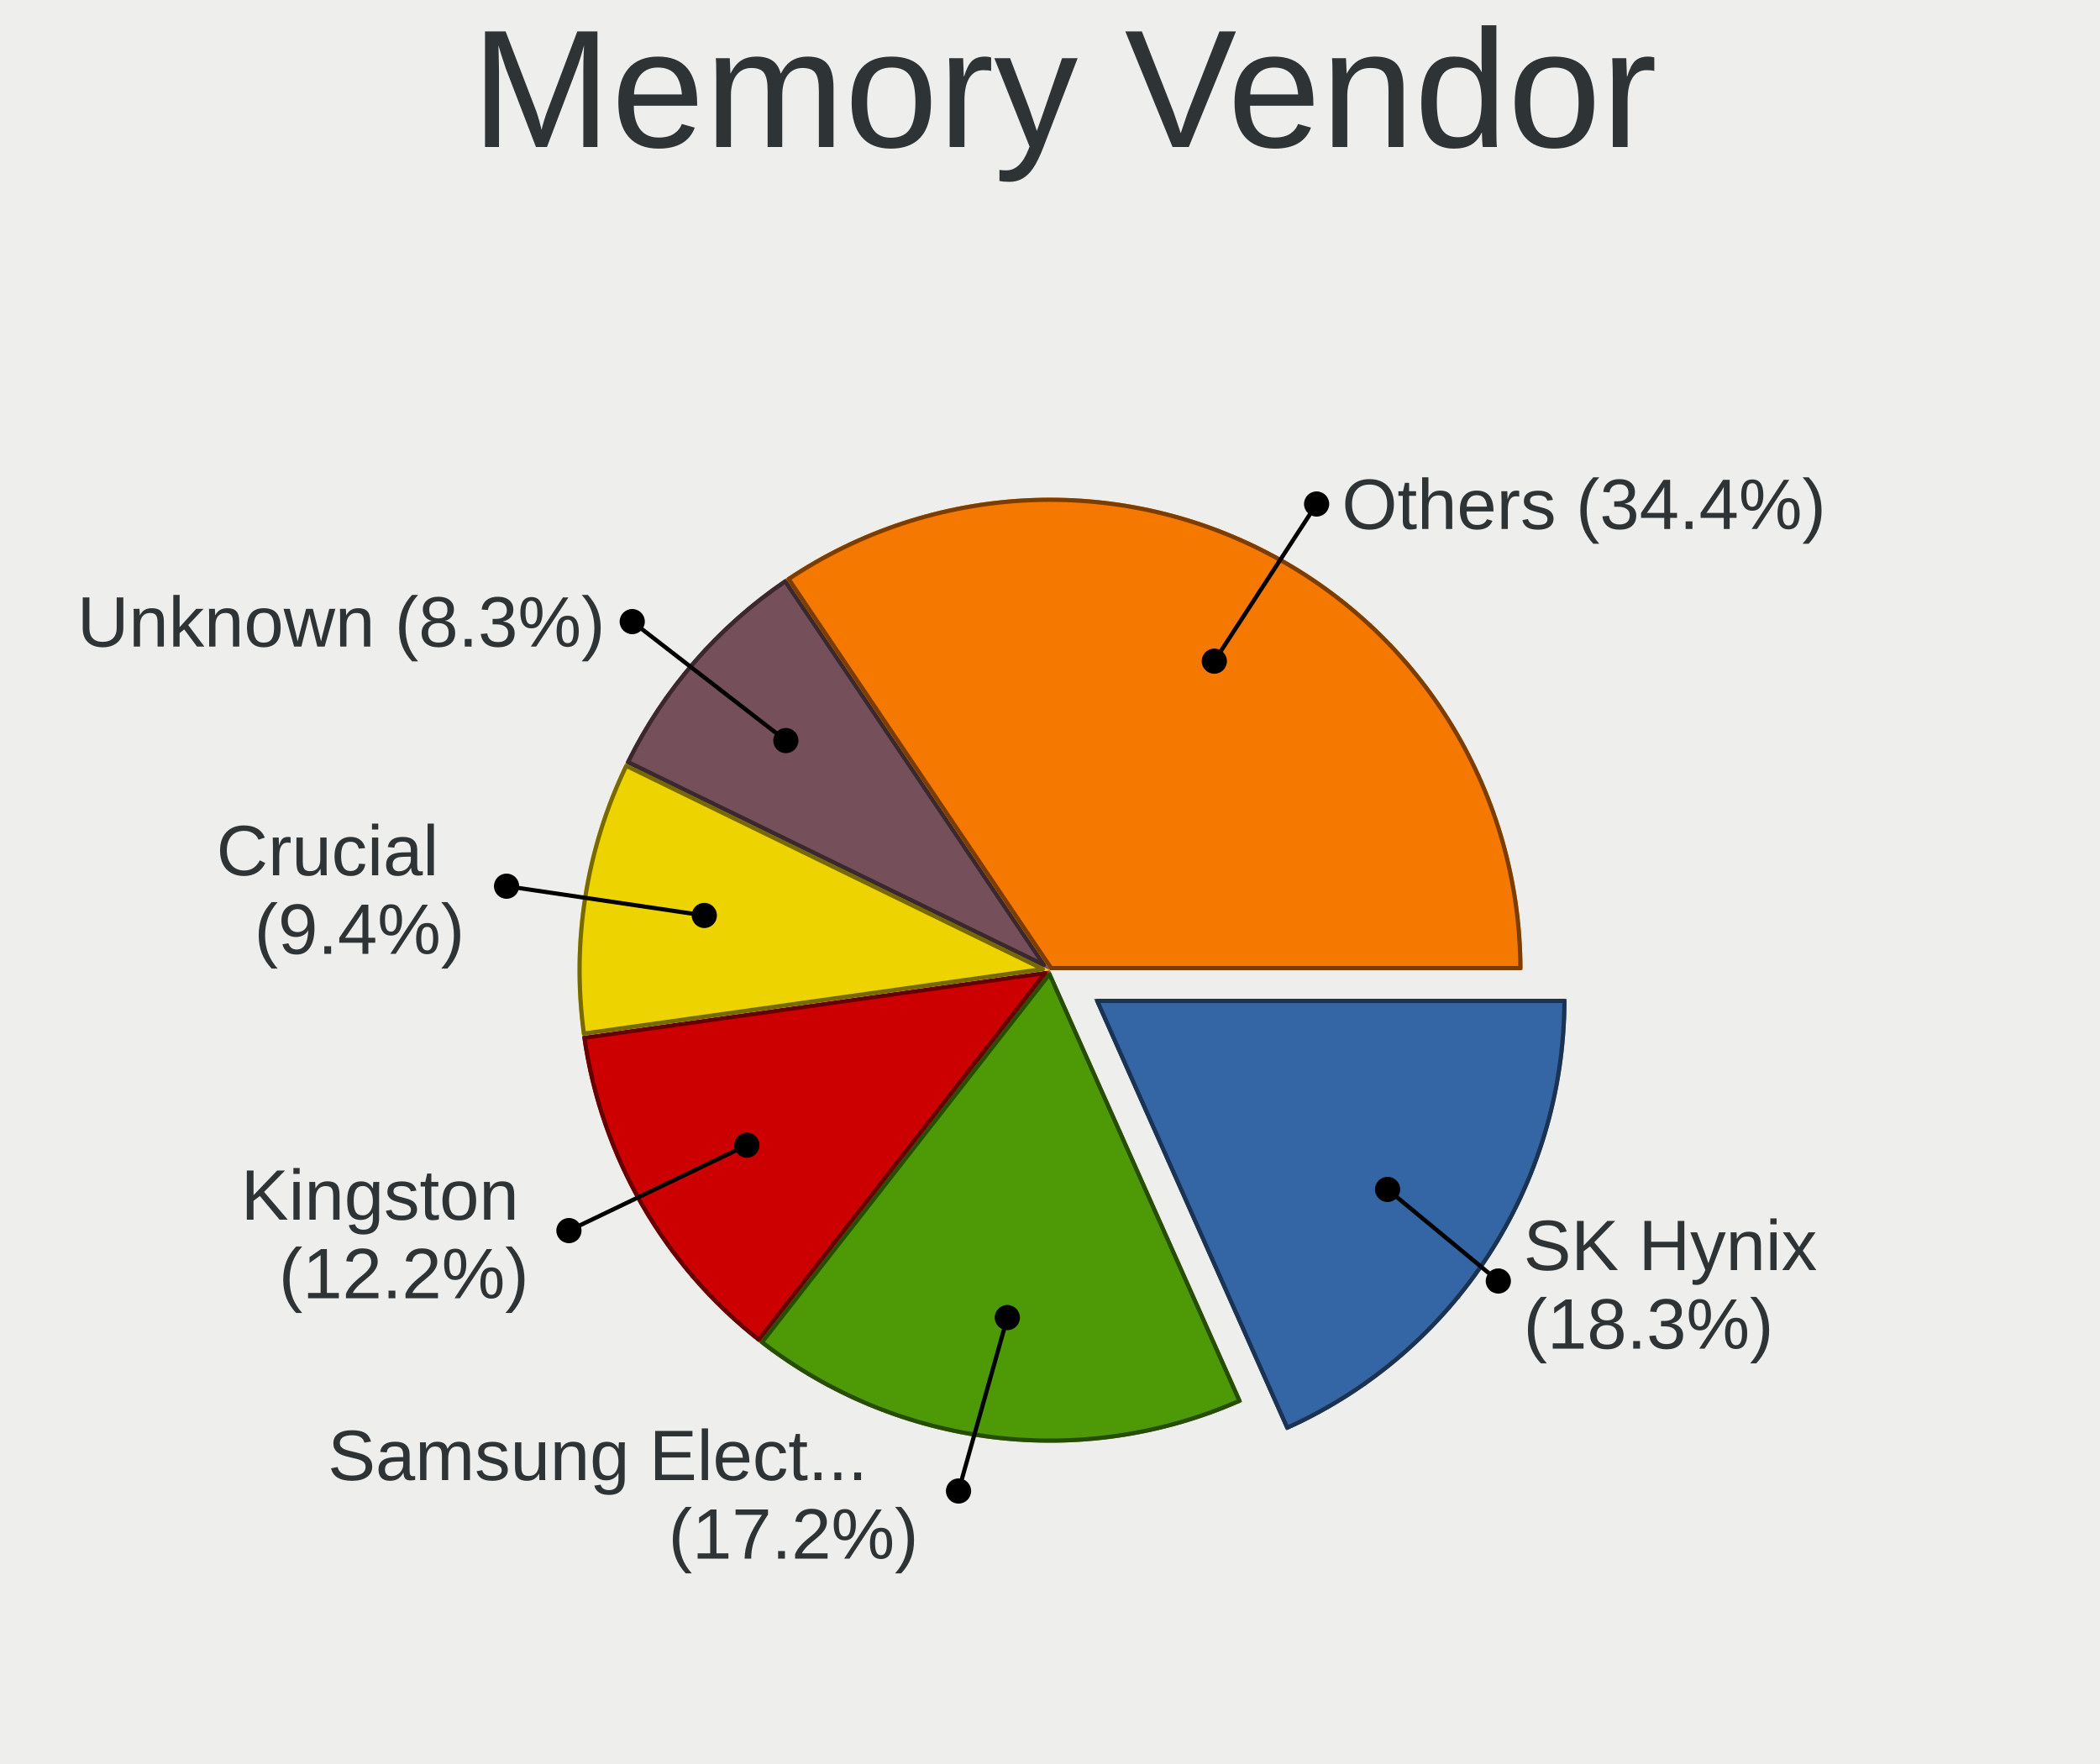
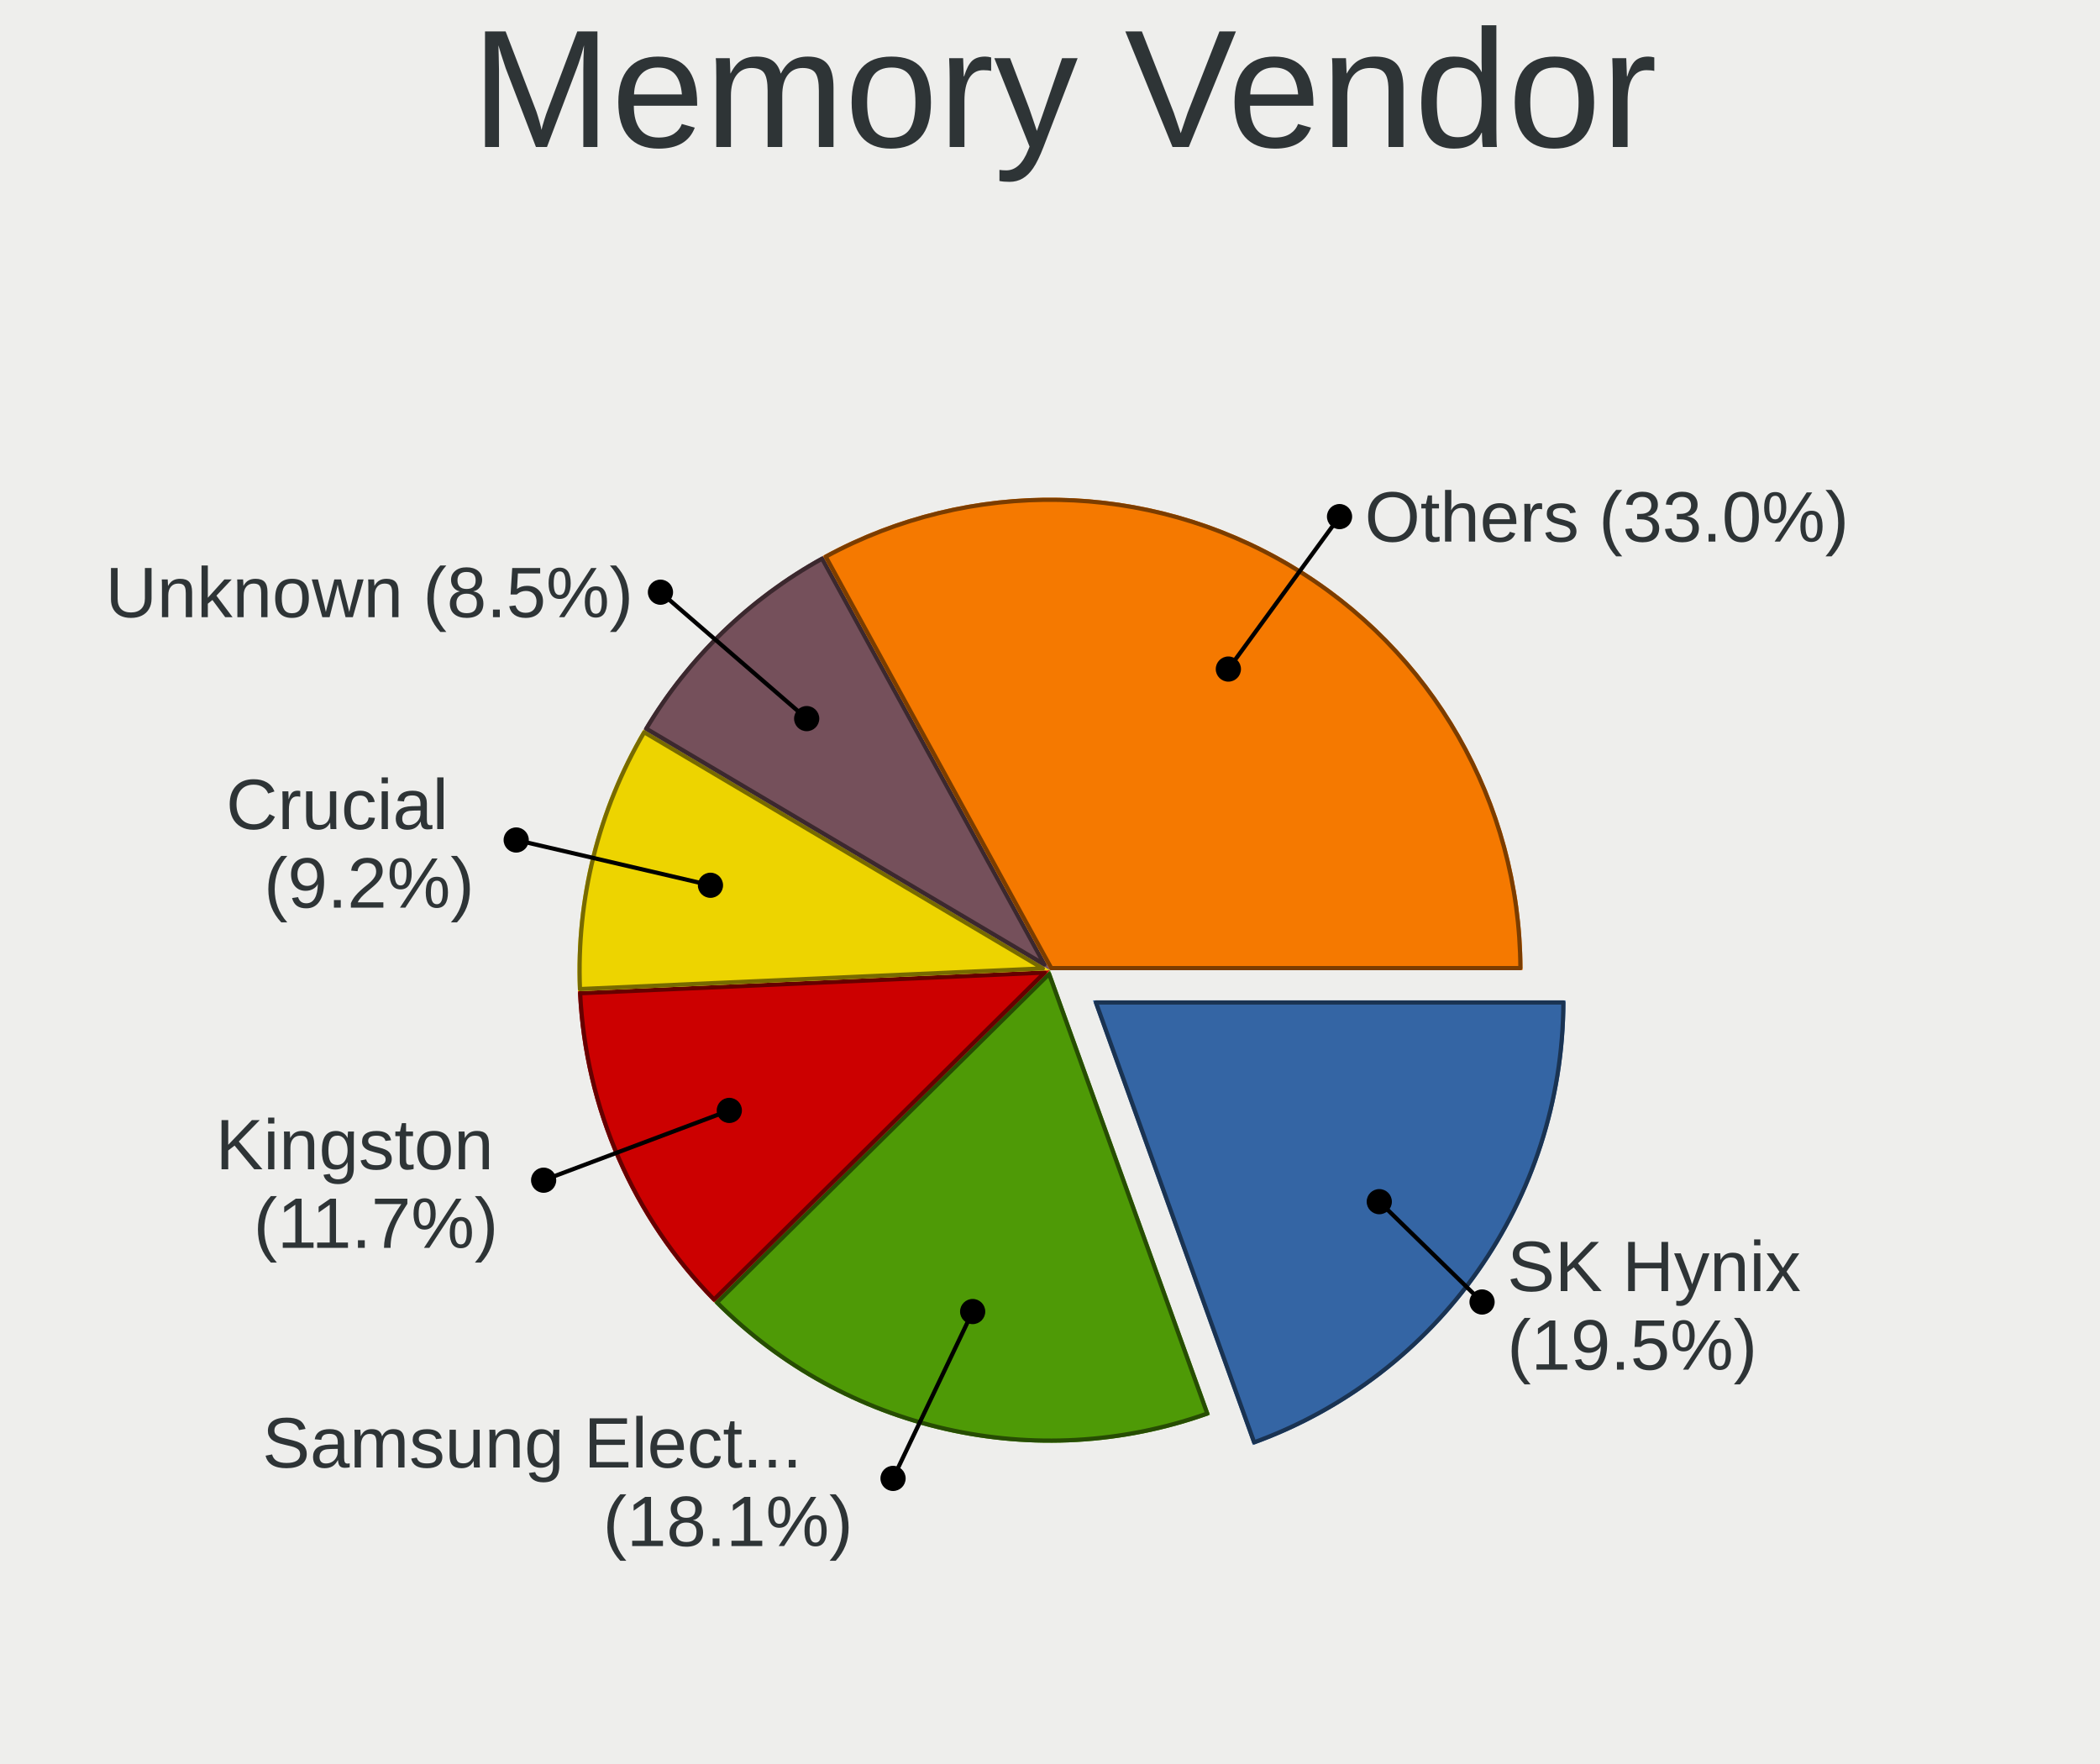
<svg xmlns="http://www.w3.org/2000/svg" width="500" height="420" version="1.0" id="ezcGraph">
  <defs />
  <g id="ezcGraphChart" color-rendering="optimizeQuality" shape-rendering="geometricPrecision" text-rendering="optimizeLegibility">
    <path d=" M 0,420 L 0,0 L 500,0 L 500,420 L 0,420 z " style="fill: #eeeeec; fill-opacity: 1.00; stroke: none;" id="ezcGraphPolygon_1" />
    <path d=" M 0,42 L 0,0 L 500,0 L 500,42 L 0,42 z " style="fill: #000000; fill-opacity: 0.00; stroke: none;" id="ezcGraphPolygon_2" />
-     <path d="M 260.48,237.81 L 372.98,237.81 A 112.50,112.50 0 0,1 306.24,340.58 z" style="fill: #3465a4; fill-opacity: 1.00; stroke: none; cursor: pointer;" id="ezcGraphCircleSector_4" />
-     <path d="M 261.25,238.31 L 372.48,238.31 A 112.00,112.00 0 0,1 306.49,339.92 z" style="fill: none; stroke: #1a3352; stroke-width: 1; stroke-opacity: 1.00; stroke-linecap: round; stroke-linejoin: round;" id="ezcGraphCircleSector_5" />
-     <path d="M 250.00,231.00 L 295.76,333.77 A 112.50,112.50 0 0,1 180.74,319.65 z" style="fill: #4e9a06; fill-opacity: 1.00; stroke: none; cursor: pointer;" id="ezcGraphCircleSector_6" />
-     <path d="M 249.88,231.96 L 295.10,333.52 A 112.00,112.00 0 0,1 181.44,319.57 z" style="fill: none; stroke: #274d03; stroke-width: 1; stroke-opacity: 1.00; stroke-linecap: round; stroke-linejoin: round;" id="ezcGraphCircleSector_7" />
-     <path d="M 250.00,231.00 L 180.74,319.65 A 112.50,112.50 0 0,1 138.59,246.66 z" style="fill: #cc0000; fill-opacity: 1.00; stroke: none; cursor: pointer;" id="ezcGraphCircleSector_8" />
-     <path d="M 248.84,231.67 L 180.65,318.95 A 112.00,112.00 0 0,1 139.16,247.08 z" style="fill: none; stroke: #660000; stroke-width: 1; stroke-opacity: 1.00; stroke-linecap: round; stroke-linejoin: round;" id="ezcGraphCircleSector_9" />
-     <path d="M 250.00,231.00 L 138.59,246.66 A 112.50,112.50 0 0,1 148.89,181.68 z" style="fill: #edd400; fill-opacity: 1.00; stroke: none; cursor: pointer;" id="ezcGraphCircleSector_10" />
-     <path d="M 248.31,230.73 L 139.02,246.09 A 112.00,112.00 0 0,1 149.12,182.35 z" style="fill: none; stroke: #776a00; stroke-width: 1; stroke-opacity: 1.00; stroke-linecap: round; stroke-linejoin: round;" id="ezcGraphCircleSector_11" />
-     <path d="M 250.00,231.00 L 148.89,181.68 A 112.50,112.50 0 0,1 187.09,137.73 z" style="fill: #75505b; fill-opacity: 1.00; stroke: none; cursor: pointer;" id="ezcGraphCircleSector_12" />
-     <path d="M 248.54,229.73 L 149.55,181.45 A 112.00,112.00 0 0,1 186.96,138.43 z" style="fill: none; stroke: #3b282e; stroke-width: 1; stroke-opacity: 1.00; stroke-linecap: round; stroke-linejoin: round;" id="ezcGraphCircleSector_13" />
-     <path d="M 250.00,231.00 L 187.09,137.73 A 112.50,112.50 0 0,1 362.50,231.00 z" style="fill: #f57900; fill-opacity: 1.00; stroke: none;" id="ezcGraphCircleSector_14" />
-     <path d="M 250.27,230.50 L 187.78,137.87 A 112.00,112.00 0 0,1 362.00,230.50 z" style="fill: none; stroke: #7b3d00; stroke-width: 1; stroke-opacity: 1.00; stroke-linecap: round; stroke-linejoin: round;" id="ezcGraphCircleSector_15" />
-     <path d=" M 187.107,176.328 L 150.533,148" style="fill: none; stroke: #000000; stroke-width: 1; stroke-opacity: 1.00; stroke-linecap: round; stroke-linejoin: round;" id="ezcGraphLine_16" />
-     <ellipse cx="187.107" cy="176.328" rx="3" ry="3" style="fill: #000000; fill-opacity: 1.00; stroke: none;" id="ezcGraphCircle_17" />
-     <ellipse cx="150.533" cy="148" rx="3" ry="3" style="fill: #000000; fill-opacity: 1.00; stroke: none;" id="ezcGraphCircle_18" />
-     <path d=" M 167.693,217.964 L 120.61,211" style="fill: none; stroke: #000000; stroke-width: 1; stroke-opacity: 1.00; stroke-linecap: round; stroke-linejoin: round;" id="ezcGraphLine_20" />
-     <ellipse cx="167.693" cy="217.964" rx="3" ry="3" style="fill: #000000; fill-opacity: 1.00; stroke: none;" id="ezcGraphCircle_21" />
-     <ellipse cx="120.61" cy="211" rx="3" ry="3" style="fill: #000000; fill-opacity: 1.00; stroke: none;" id="ezcGraphCircle_22" />
-     <path d=" M 177.831,272.667 L 135.46,293" style="fill: none; stroke: #000000; stroke-width: 1; stroke-opacity: 1.00; stroke-linecap: round; stroke-linejoin: round;" id="ezcGraphLine_24" />
-     <ellipse cx="177.831" cy="272.667" rx="3" ry="3" style="fill: #000000; fill-opacity: 1.00; stroke: none;" id="ezcGraphCircle_25" />
-     <ellipse cx="135.46" cy="293" rx="3" ry="3" style="fill: #000000; fill-opacity: 1.00; stroke: none;" id="ezcGraphCircle_26" />
-     <path d=" M 239.844,313.712 L 228.22,355" style="fill: none; stroke: #000000; stroke-width: 1; stroke-opacity: 1.00; stroke-linecap: round; stroke-linejoin: round;" id="ezcGraphLine_28" />
-     <ellipse cx="239.844" cy="313.712" rx="3" ry="3" style="fill: #000000; fill-opacity: 1.00; stroke: none;" id="ezcGraphCircle_29" />
-     <ellipse cx="228.22" cy="355" rx="3" ry="3" style="fill: #000000; fill-opacity: 1.00; stroke: none;" id="ezcGraphCircle_30" />
-     <path d=" M 289.123,157.421 L 313.48,120" style="fill: none; stroke: #000000; stroke-width: 1; stroke-opacity: 1.00; stroke-linecap: round; stroke-linejoin: round;" id="ezcGraphLine_32" />
-     <ellipse cx="289.123" cy="157.421" rx="3" ry="3" style="fill: #000000; fill-opacity: 1.00; stroke: none;" id="ezcGraphCircle_33" />
-     <ellipse cx="313.48" cy="120" rx="3" ry="3" style="fill: #000000; fill-opacity: 1.00; stroke: none;" id="ezcGraphCircle_34" />
-     <path d=" M 330.373,283.195 L 356.742,305" style="fill: none; stroke: #000000; stroke-width: 1; stroke-opacity: 1.00; stroke-linecap: round; stroke-linejoin: round;" id="ezcGraphLine_36" />
-     <ellipse cx="330.373" cy="283.195" rx="3" ry="3" style="fill: #000000; fill-opacity: 1.00; stroke: none;" id="ezcGraphCircle_37" />
-     <ellipse cx="356.742" cy="305" rx="3" ry="3" style="fill: #000000; fill-opacity: 1.00; stroke: none;" id="ezcGraphCircle_38" />
+     <path d="M 260.23,238.19 L 372.73,238.19 A 112.50,112.50 0 0,1 298.31,344.05 z" style="fill: #3465a4; fill-opacity: 1.00; stroke: none; cursor: pointer;" id="ezcGraphCircleSector_4" />
+     <path d="M 260.94,238.69 L 372.23,238.69 A 112.00,112.00 0 0,1 298.61,343.41 z" style="fill: none; stroke: #1a3352; stroke-width: 1; stroke-opacity: 1.00; stroke-linecap: round; stroke-linejoin: round;" id="ezcGraphCircleSector_5" />
+     <path d="M 250.00,231.00 L 288.08,336.86 A 112.50,112.50 0 0,1 170.01,310.11 z" style="fill: #4e9a06; fill-opacity: 1.00; stroke: none; cursor: pointer;" id="ezcGraphCircleSector_6" />
+     <path d="M 249.79,231.91 L 287.44,336.56 A 112.00,112.00 0 0,1 170.72,310.11 z" style="fill: none; stroke: #274d03; stroke-width: 1; stroke-opacity: 1.00; stroke-linecap: round; stroke-linejoin: round;" id="ezcGraphCircleSector_7" />
+     <path d="M 250.00,231.00 L 170.01,310.11 A 112.50,112.50 0 0,1 137.61,236.01 z" style="fill: #cc0000; fill-opacity: 1.00; stroke: none; cursor: pointer;" id="ezcGraphCircleSector_8" />
+     <path d="M 248.73,231.56 L 170.01,309.40 A 112.00,112.00 0 0,1 138.13,236.49 z" style="fill: none; stroke: #660000; stroke-width: 1; stroke-opacity: 1.00; stroke-linecap: round; stroke-linejoin: round;" id="ezcGraphCircleSector_9" />
+     <path d="M 250.00,231.00 L 137.61,236.01 A 112.50,112.50 0 0,1 153.20,173.67 z" style="fill: #edd400; fill-opacity: 1.00; stroke: none; cursor: pointer;" id="ezcGraphCircleSector_10" />
+     <path d="M 248.30,230.58 L 138.09,235.49 A 112.00,112.00 0 0,1 153.38,174.35 z" style="fill: none; stroke: #776a00; stroke-width: 1; stroke-opacity: 1.00; stroke-linecap: round; stroke-linejoin: round;" id="ezcGraphCircleSector_11" />
+     <path d="M 250.00,231.00 L 153.20,173.67 A 112.50,112.50 0 0,1 195.93,132.34 z" style="fill: #75505b; fill-opacity: 1.00; stroke: none; cursor: pointer;" id="ezcGraphCircleSector_12" />
+     <path d="M 248.68,229.64 L 153.89,173.49 A 112.00,112.00 0 0,1 195.74,133.02 z" style="fill: none; stroke: #3b282e; stroke-width: 1; stroke-opacity: 1.00; stroke-linecap: round; stroke-linejoin: round;" id="ezcGraphCircleSector_13" />
+     <path d="M 250.00,231.00 L 195.93,132.34 A 112.50,112.50 0 0,1 362.50,231.00 z" style="fill: #f57900; fill-opacity: 1.00; stroke: none;" id="ezcGraphCircleSector_14" />
+     <path d="M 250.30,230.50 L 196.61,132.54 A 112.00,112.00 0 0,1 362.00,230.50 z" style="fill: none; stroke: #7b3d00; stroke-width: 1; stroke-opacity: 1.00; stroke-linecap: round; stroke-linejoin: round;" id="ezcGraphCircleSector_15" />
+     <path d=" M 192.067,171.098 L 157.253,141" style="fill: none; stroke: #000000; stroke-width: 1; stroke-opacity: 1.00; stroke-linecap: round; stroke-linejoin: round;" id="ezcGraphLine_16" />
+     <ellipse cx="192.067" cy="171.098" rx="3" ry="3" style="fill: #000000; fill-opacity: 1.00; stroke: none;" id="ezcGraphCircle_17" />
+     <ellipse cx="157.253" cy="141" rx="3" ry="3" style="fill: #000000; fill-opacity: 1.00; stroke: none;" id="ezcGraphCircle_18" />
+     <path d=" M 169.157,210.78 L 122.905,200" style="fill: none; stroke: #000000; stroke-width: 1; stroke-opacity: 1.00; stroke-linecap: round; stroke-linejoin: round;" id="ezcGraphLine_20" />
+     <ellipse cx="169.157" cy="210.78" rx="3" ry="3" style="fill: #000000; fill-opacity: 1.00; stroke: none;" id="ezcGraphCircle_21" />
+     <ellipse cx="122.905" cy="200" rx="3" ry="3" style="fill: #000000; fill-opacity: 1.00; stroke: none;" id="ezcGraphCircle_22" />
+     <path d=" M 173.646,264.385 L 129.436,281" style="fill: none; stroke: #000000; stroke-width: 1; stroke-opacity: 1.00; stroke-linecap: round; stroke-linejoin: round;" id="ezcGraphLine_24" />
+     <ellipse cx="173.646" cy="264.385" rx="3" ry="3" style="fill: #000000; fill-opacity: 1.00; stroke: none;" id="ezcGraphCircle_25" />
+     <ellipse cx="129.436" cy="281" rx="3" ry="3" style="fill: #000000; fill-opacity: 1.00; stroke: none;" id="ezcGraphCircle_26" />
+     <path d=" M 231.586,312.273 L 212.631,352" style="fill: none; stroke: #000000; stroke-width: 1; stroke-opacity: 1.00; stroke-linecap: round; stroke-linejoin: round;" id="ezcGraphLine_28" />
+     <ellipse cx="231.586" cy="312.273" rx="3" ry="3" style="fill: #000000; fill-opacity: 1.00; stroke: none;" id="ezcGraphCircle_29" />
+     <ellipse cx="212.631" cy="352" rx="3" ry="3" style="fill: #000000; fill-opacity: 1.00; stroke: none;" id="ezcGraphCircle_30" />
+     <path d=" M 292.468,159.3 L 318.937,123" style="fill: none; stroke: #000000; stroke-width: 1; stroke-opacity: 1.00; stroke-linecap: round; stroke-linejoin: round;" id="ezcGraphLine_32" />
+     <ellipse cx="292.468" cy="159.3" rx="3" ry="3" style="fill: #000000; fill-opacity: 1.00; stroke: none;" id="ezcGraphCircle_33" />
+     <ellipse cx="318.937" cy="123" rx="3" ry="3" style="fill: #000000; fill-opacity: 1.00; stroke: none;" id="ezcGraphCircle_34" />
+     <path d=" M 328.4,286.113 L 352.871,310" style="fill: none; stroke: #000000; stroke-width: 1; stroke-opacity: 1.00; stroke-linecap: round; stroke-linejoin: round;" id="ezcGraphLine_36" />
+     <ellipse cx="328.4" cy="286.113" rx="3" ry="3" style="fill: #000000; fill-opacity: 1.00; stroke: none;" id="ezcGraphCircle_37" />
+     <ellipse cx="352.871" cy="310" rx="3" ry="3" style="fill: #000000; fill-opacity: 1.00; stroke: none;" id="ezcGraphCircle_38" />
    <g id="ezcGraphTextBox_3">
      <path d=" M 111.7,42 L 111.7,0.5 L 388.8,0.5 L 388.8,42 L 111.7,42 z " style="fill: #ffffff; fill-opacity: 0.00; stroke: none;" id="ezcGraphPolygon_40" />
      <text id="ezcGraphTextBox_3_text" x="112.2" text-length="275.6px" y="35" style="font-size: 40px; font-family: 'Arial'; fill: #2e3436; fill-opacity: 1.00; stroke: none;">Memory Vendor</text>
    </g>
    <g id="ezcGraphTextBox_19" style=" cursor: pointer;">
-       <path d=" M 17.893,157.5 L 17.893,139 L 145.533,139 L 145.533,157.5 L 17.893,157.5 z " style="fill: #ffffff; fill-opacity: 0.00; stroke: none;" id="ezcGraphPolygon_41" />
-       <text id="ezcGraphTextBox_19_text" x="18.393" text-length="126.14px" y="153.95" style="font-size: 17px; font-family: 'Arial'; fill: #2e3436; fill-opacity: 1.00; stroke: none;">Unknown (8.3%)</text>
+       <path d=" M 24.613,150.5 L 24.613,132 L 152.253,132 L 152.253,150.5 L 24.613,150.5 z " style="fill: #ffffff; fill-opacity: 0.00; stroke: none;" id="ezcGraphPolygon_41" />
+       <text id="ezcGraphTextBox_19_text" x="25.113" text-length="126.14px" y="146.95" style="font-size: 17px; font-family: 'Arial'; fill: #2e3436; fill-opacity: 1.00; stroke: none;">Unknown (8.5%)</text>
    </g>
    <g id="ezcGraphTextBox_23" style=" cursor: pointer;">
-       <path d=" M 51.04,229.05 L 51.04,193.45 L 115.61,193.45 L 115.61,229.05 L 51.04,229.05 z " style="fill: #ffffff; fill-opacity: 0.00; stroke: none;" id="ezcGraphPolygon_42" />
-       <text id="ezcGraphTextBox_23_text" x="51.54" text-length="63.07px" y="208.4" style="font-size: 17px; font-family: 'Arial'; fill: #2e3436; fill-opacity: 1.00; stroke: none;">Crucial</text>
-       <text id="ezcGraphTextBox_23_text" x="60.55" text-length="54.06px" y="227.1" style="font-size: 17px; font-family: 'Arial'; fill: #2e3436; fill-opacity: 1.00; stroke: none;">(9.4%)</text>
+       <path d=" M 53.335,218.05 L 53.335,182.45 L 117.905,182.45 L 117.905,218.05 L 53.335,218.05 z " style="fill: #ffffff; fill-opacity: 0.00; stroke: none;" id="ezcGraphPolygon_42" />
+       <text id="ezcGraphTextBox_23_text" x="53.835" text-length="63.07px" y="197.4" style="font-size: 17px; font-family: 'Arial'; fill: #2e3436; fill-opacity: 1.00; stroke: none;">Crucial</text>
+       <text id="ezcGraphTextBox_23_text" x="62.845" text-length="54.06px" y="216.1" style="font-size: 17px; font-family: 'Arial'; fill: #2e3436; fill-opacity: 1.00; stroke: none;">(9.2%)</text>
    </g>
    <g id="ezcGraphTextBox_27" style=" cursor: pointer;">
-       <path d=" M 56.88,311.05 L 56.88,275.45 L 130.46,275.45 L 130.46,311.05 L 56.88,311.05 z " style="fill: #ffffff; fill-opacity: 0.00; stroke: none;" id="ezcGraphPolygon_43" />
-       <text id="ezcGraphTextBox_27_text" x="57.38" text-length="72.08px" y="290.4" style="font-size: 17px; font-family: 'Arial'; fill: #2e3436; fill-opacity: 1.00; stroke: none;">Kingston</text>
-       <text id="ezcGraphTextBox_27_text" x="66.39" text-length="63.07px" y="309.1" style="font-size: 17px; font-family: 'Arial'; fill: #2e3436; fill-opacity: 1.00; stroke: none;">(12.2%)</text>
+       <path d=" M 50.856,299.05 L 50.856,263.45 L 124.436,263.45 L 124.436,299.05 L 50.856,299.05 z " style="fill: #ffffff; fill-opacity: 0.00; stroke: none;" id="ezcGraphPolygon_43" />
+       <text id="ezcGraphTextBox_27_text" x="51.356" text-length="72.08px" y="278.4" style="font-size: 17px; font-family: 'Arial'; fill: #2e3436; fill-opacity: 1.00; stroke: none;">Kingston</text>
+       <text id="ezcGraphTextBox_27_text" x="60.366" text-length="63.07px" y="297.1" style="font-size: 17px; font-family: 'Arial'; fill: #2e3436; fill-opacity: 1.00; stroke: none;">(11.7%)</text>
    </g>
    <g id="ezcGraphTextBox_31" style=" cursor: pointer;">
-       <path d=" M 77.56,373.05 L 77.56,337.45 L 223.22,337.45 L 223.22,373.05 L 77.56,373.05 z " style="fill: #ffffff; fill-opacity: 0.00; stroke: none;" id="ezcGraphPolygon_44" />
-       <text id="ezcGraphTextBox_31_text" x="78.06" text-length="144.16px" y="352.4" style="font-size: 17px; font-family: 'Arial'; fill: #2e3436; fill-opacity: 1.00; stroke: none;">Samsung Elect...</text>
-       <text id="ezcGraphTextBox_31_text" x="159.15" text-length="63.07px" y="371.1" style="font-size: 17px; font-family: 'Arial'; fill: #2e3436; fill-opacity: 1.00; stroke: none;">(17.2%)</text>
+       <path d=" M 61.971,370.05 L 61.971,334.45 L 207.631,334.45 L 207.631,370.05 L 61.971,370.05 z " style="fill: #ffffff; fill-opacity: 0.00; stroke: none;" id="ezcGraphPolygon_44" />
+       <text id="ezcGraphTextBox_31_text" x="62.471" text-length="144.16px" y="349.4" style="font-size: 17px; font-family: 'Arial'; fill: #2e3436; fill-opacity: 1.00; stroke: none;">Samsung Elect...</text>
+       <text id="ezcGraphTextBox_31_text" x="143.561" text-length="63.07px" y="368.1" style="font-size: 17px; font-family: 'Arial'; fill: #2e3436; fill-opacity: 1.00; stroke: none;">(18.1%)</text>
    </g>
    <g id="ezcGraphTextBox_35">
-       <path d=" M 318.98,129.5 L 318.98,111 L 446.62,111 L 446.62,129.5 L 318.98,129.5 z " style="fill: #ffffff; fill-opacity: 0.00; stroke: none;" id="ezcGraphPolygon_45" />
-       <text id="ezcGraphTextBox_35_text" x="319.48" text-length="126.14px" y="125.95" style="font-size: 17px; font-family: 'Arial'; fill: #2e3436; fill-opacity: 1.00; stroke: none;">Others (34.4%)</text>
+       <path d=" M 324.437,132.5 L 324.437,114 L 452.077,114 L 452.077,132.5 L 324.437,132.5 z " style="fill: #ffffff; fill-opacity: 0.00; stroke: none;" id="ezcGraphPolygon_45" />
+       <text id="ezcGraphTextBox_35_text" x="324.937" text-length="126.14px" y="128.95" style="font-size: 17px; font-family: 'Arial'; fill: #2e3436; fill-opacity: 1.00; stroke: none;">Others (33.0%)</text>
    </g>
    <g id="ezcGraphTextBox_39" style=" cursor: pointer;">
-       <path d=" M 362.242,323.05 L 362.242,287.45 L 435.822,287.45 L 435.822,323.05 L 362.242,323.05 z " style="fill: #ffffff; fill-opacity: 0.00; stroke: none;" id="ezcGraphPolygon_46" />
-       <text id="ezcGraphTextBox_39_text" x="362.742" text-length="72.08px" y="302.4" style="font-size: 17px; font-family: 'Arial'; fill: #2e3436; fill-opacity: 1.00; stroke: none;">SK Hynix</text>
-       <text id="ezcGraphTextBox_39_text" x="362.742" text-length="63.07px" y="321.1" style="font-size: 17px; font-family: 'Arial'; fill: #2e3436; fill-opacity: 1.00; stroke: none;">(18.3%)</text>
+       <path d=" M 358.371,328.05 L 358.371,292.45 L 431.951,292.45 L 431.951,328.05 L 358.371,328.05 z " style="fill: #ffffff; fill-opacity: 0.00; stroke: none;" id="ezcGraphPolygon_46" />
+       <text id="ezcGraphTextBox_39_text" x="358.871" text-length="72.08px" y="307.4" style="font-size: 17px; font-family: 'Arial'; fill: #2e3436; fill-opacity: 1.00; stroke: none;">SK Hynix</text>
+       <text id="ezcGraphTextBox_39_text" x="358.871" text-length="63.07px" y="326.1" style="font-size: 17px; font-family: 'Arial'; fill: #2e3436; fill-opacity: 1.00; stroke: none;">(19.5%)</text>
    </g>
  </g>
</svg>
